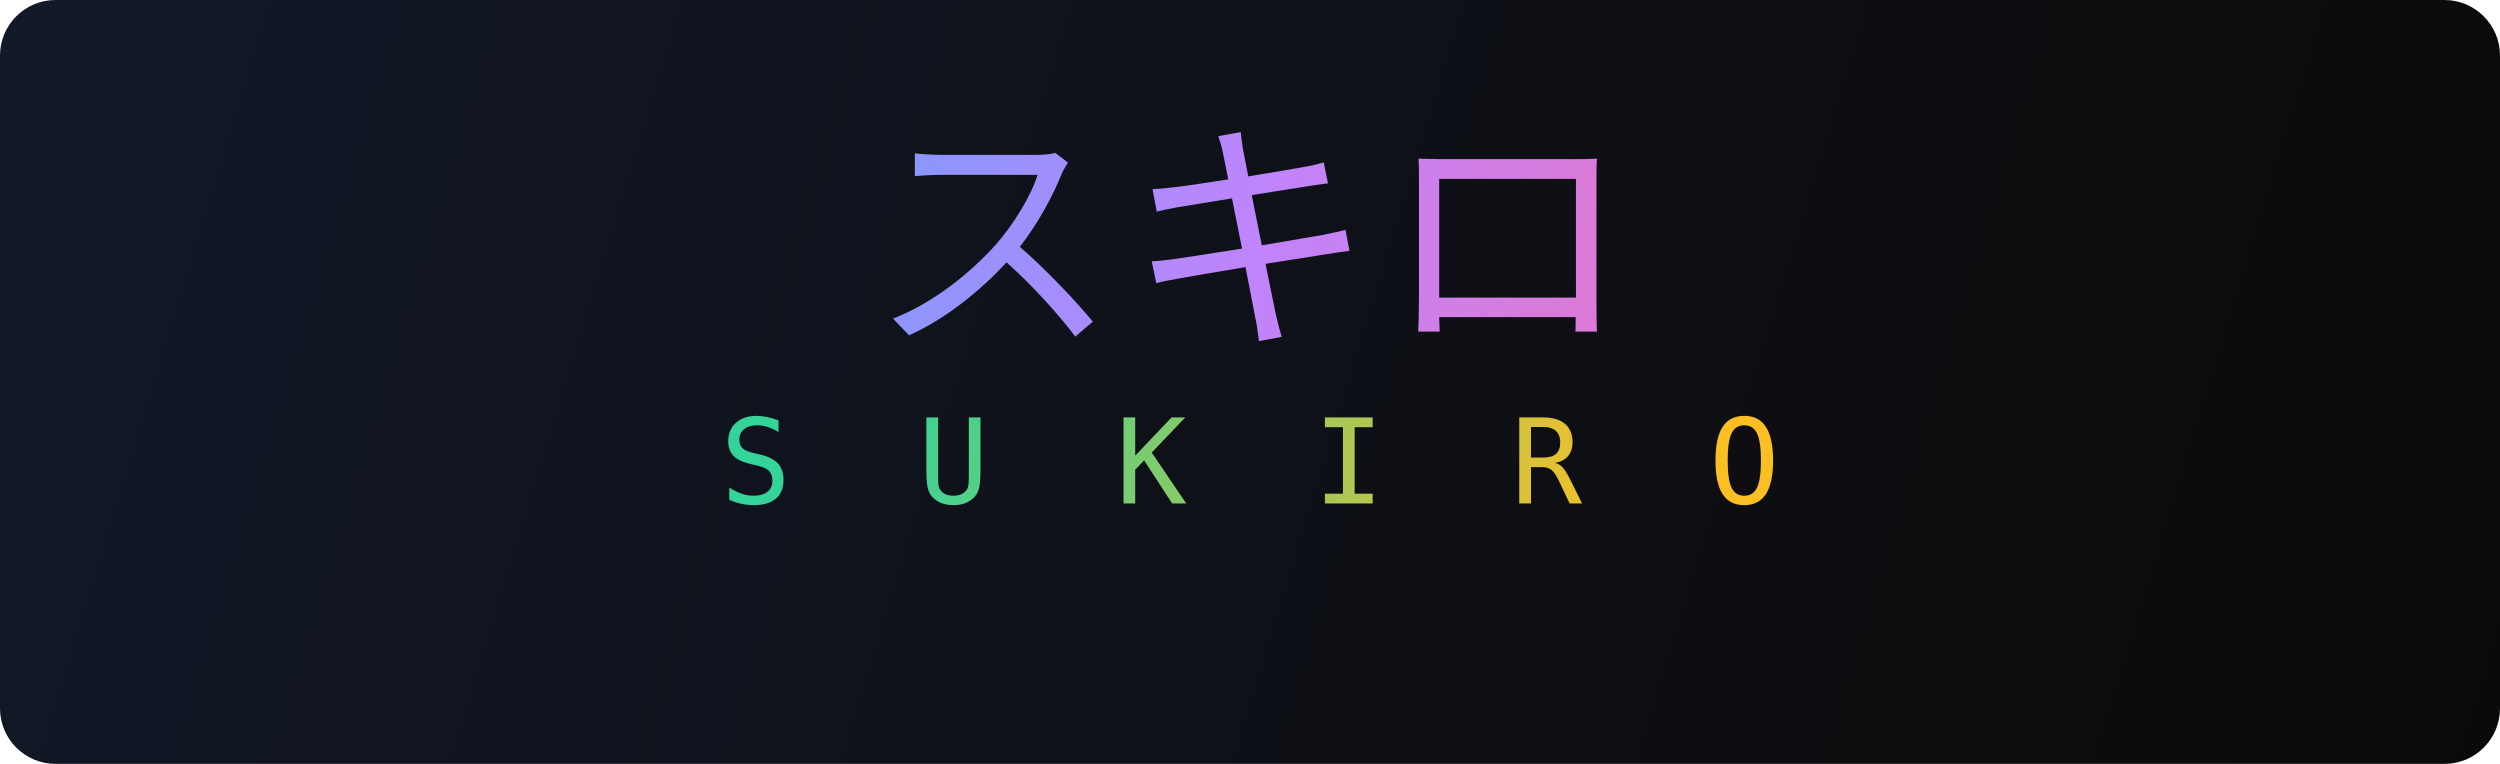
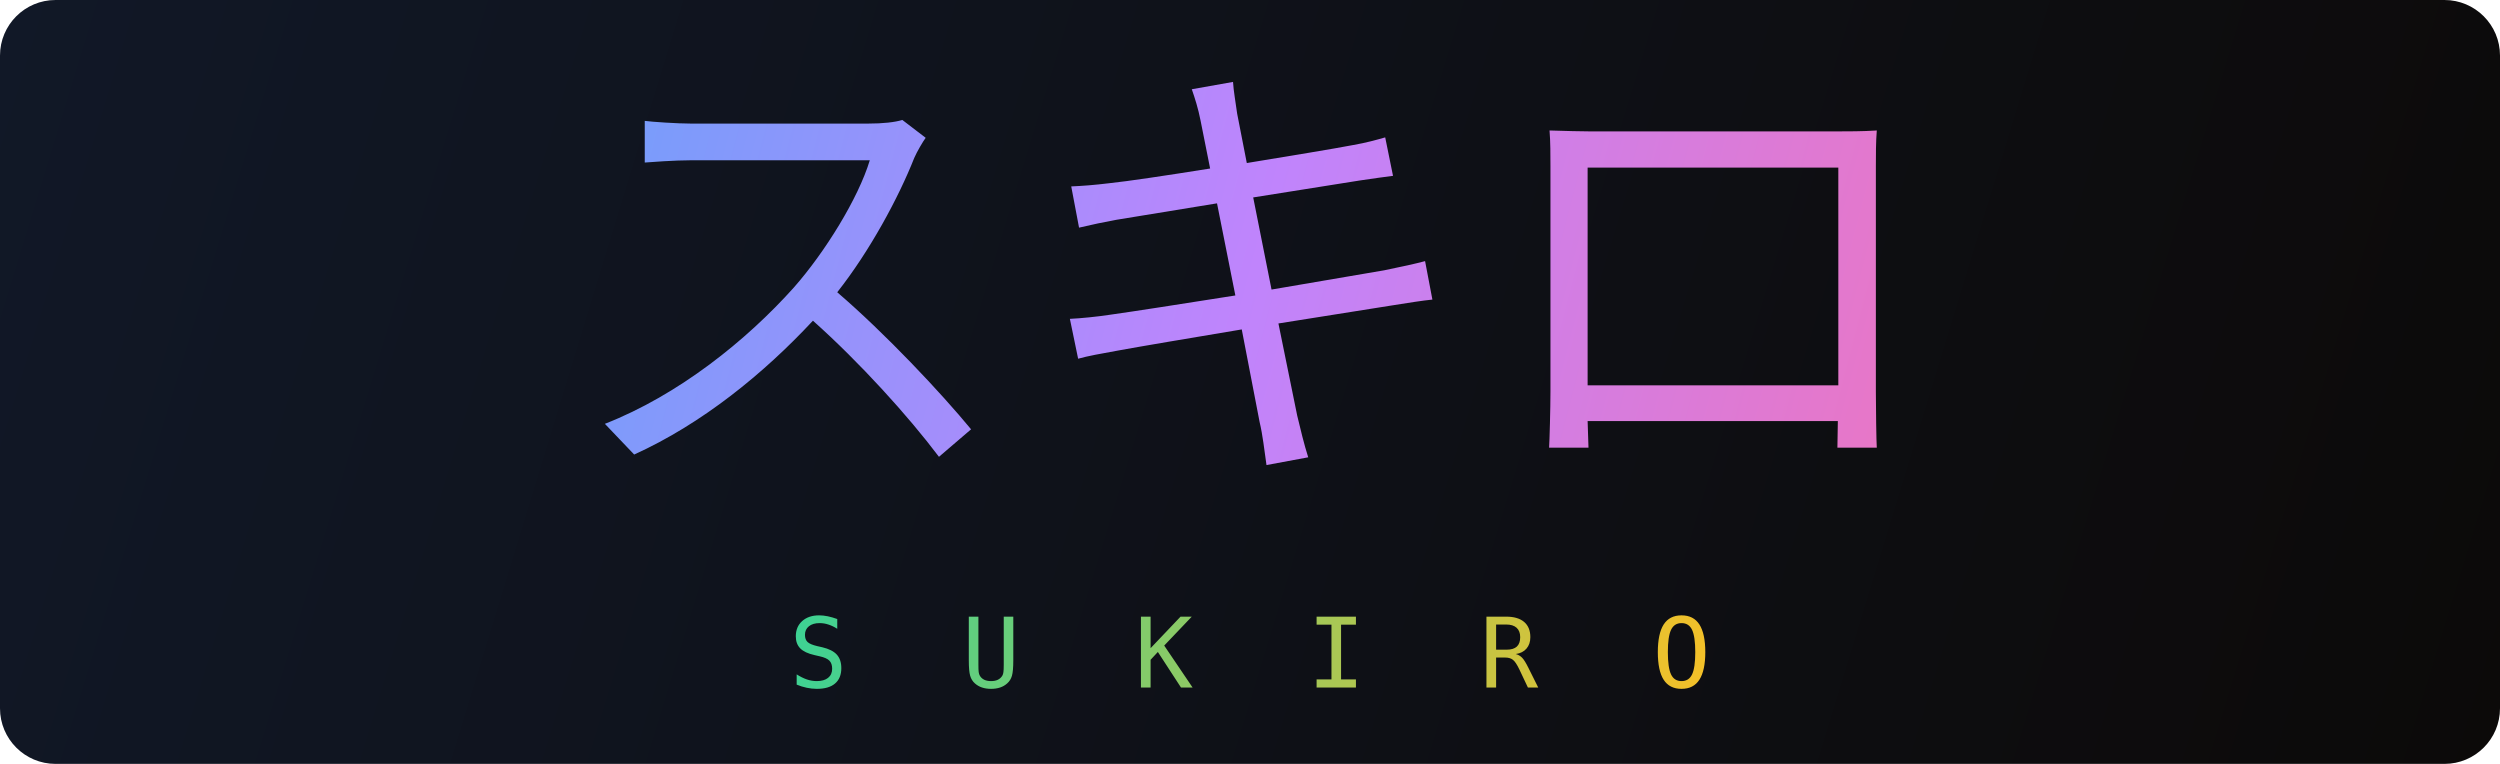
<svg xmlns="http://www.w3.org/2000/svg" width="720" height="220" viewBox="0 0 720 220" fill="none">
  <defs>
    <linearGradient id="bg" x1="0" y1="0" x2="720" y2="220" gradientUnits="userSpaceOnUse">
      <stop stop-color="#111827" />
      <stop offset="1" stop-color="#0C0A09" />
    </linearGradient>
-     <linearGradient id="jp" x1="180" y1="40" x2="540" y2="120" gradientUnits="userSpaceOnUse">
+     <linearGradient id="jp" x1="120" y1="20" x2="600" y2="145" gradientUnits="userSpaceOnUse">
      <stop stop-color="#60A5FA" />
      <stop offset="0.5" stop-color="#C084FC" />
      <stop offset="1" stop-color="#F472B6" />
    </linearGradient>
-     <linearGradient id="en" x1="250" y1="120" x2="470" y2="170" gradientUnits="userSpaceOnUse">
+     <linearGradient id="en" x1="220" y1="155" x2="500" y2="205" gradientUnits="userSpaceOnUse">
      <stop stop-color="#34D399" />
      <stop offset="1" stop-color="#FBBF24" />
    </linearGradient>
  </defs>
-   <rect width="720" height="220" rx="16" fill="url(#bg)" />
+   <rect x="0" y="0" width="720" height="220" rx="16" fill="url(#bg)" />
  <g font-family="ui-monospace, SFMono-Regular, Menlo, monospace" text-anchor="middle">
-     <text x="360" y="95" font-size="72" fill="url(#jp)" letter-spacing="2">スキロ</text>
-     <text x="360" y="145" font-size="34" fill="url(#en)" letter-spacing="8">S U K I R O</text>
+     <text x="360" y="128" font-size="132" fill="url(#jp)" letter-spacing="1">スキロ</text>
+     <text x="360" y="198" font-size="28" fill="url(#en)" letter-spacing="8">S U K I R O</text>
  </g>
</svg>
